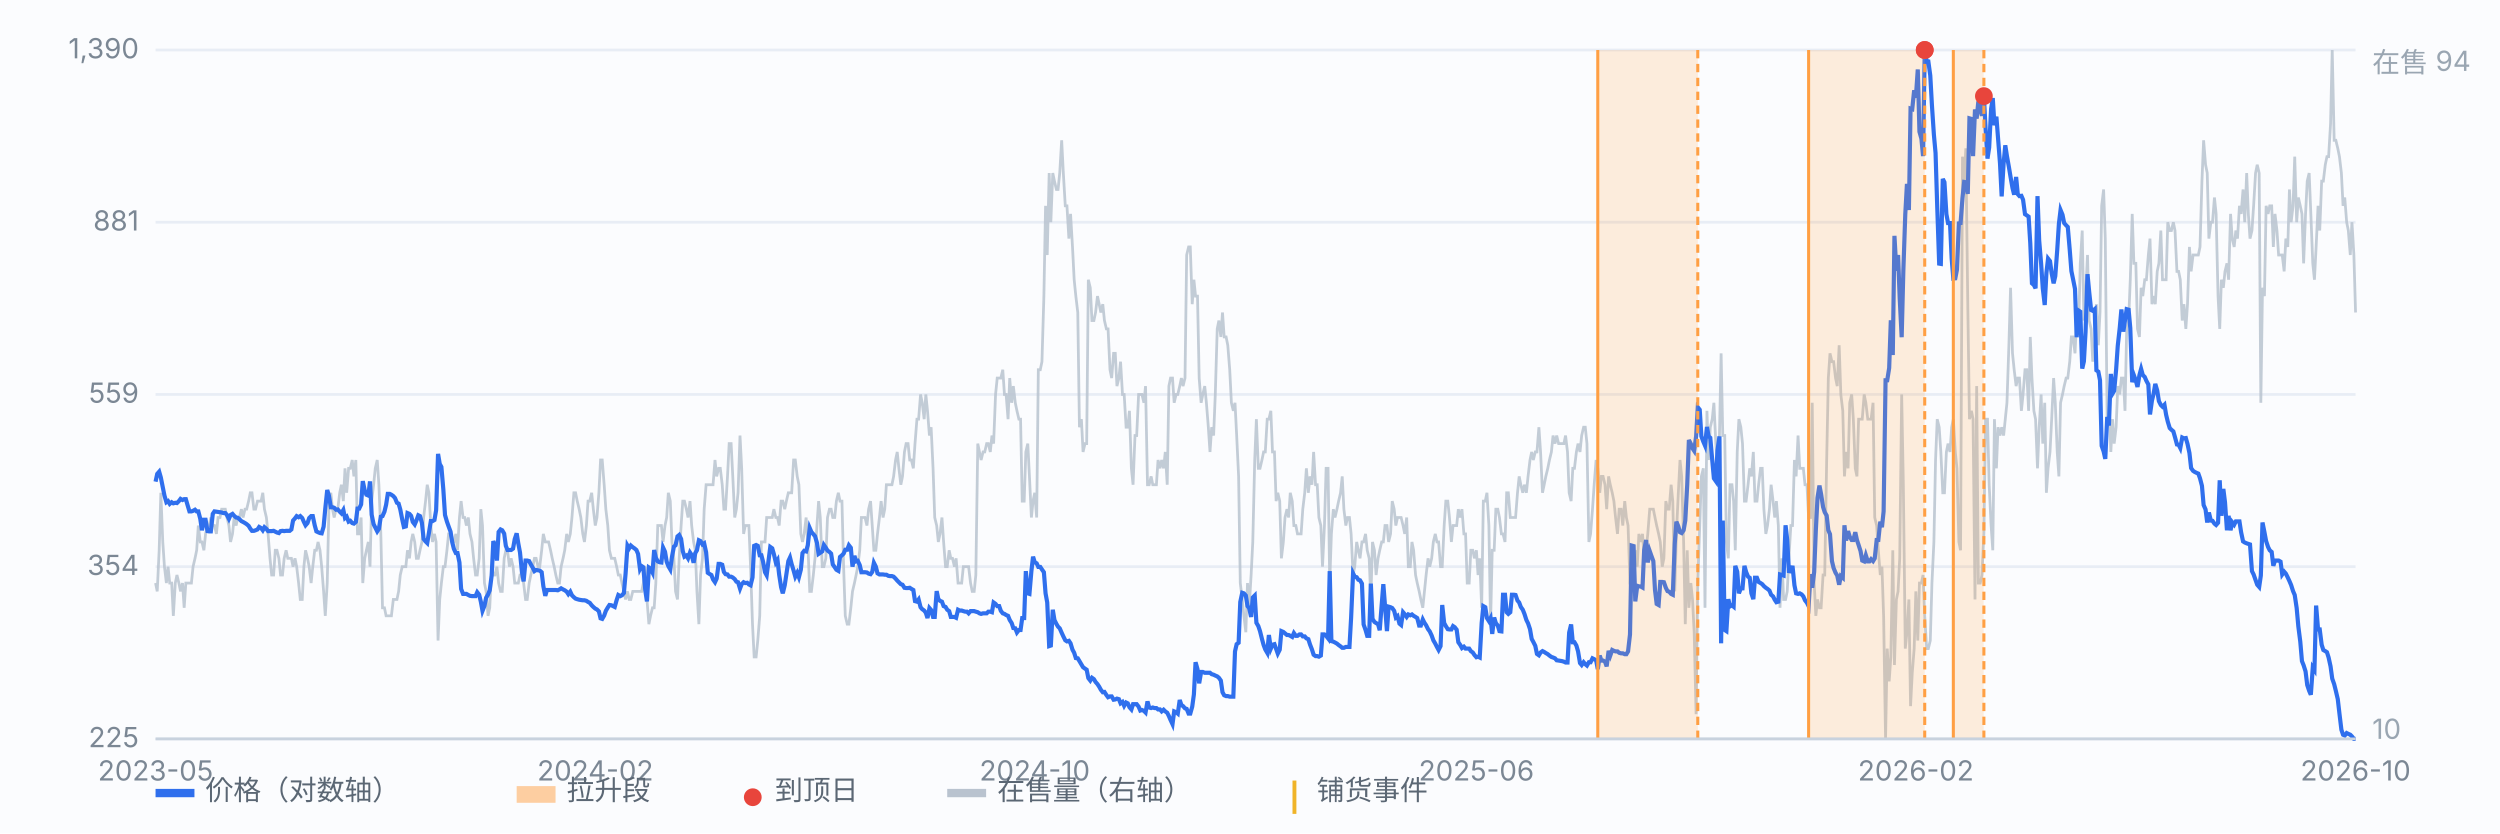
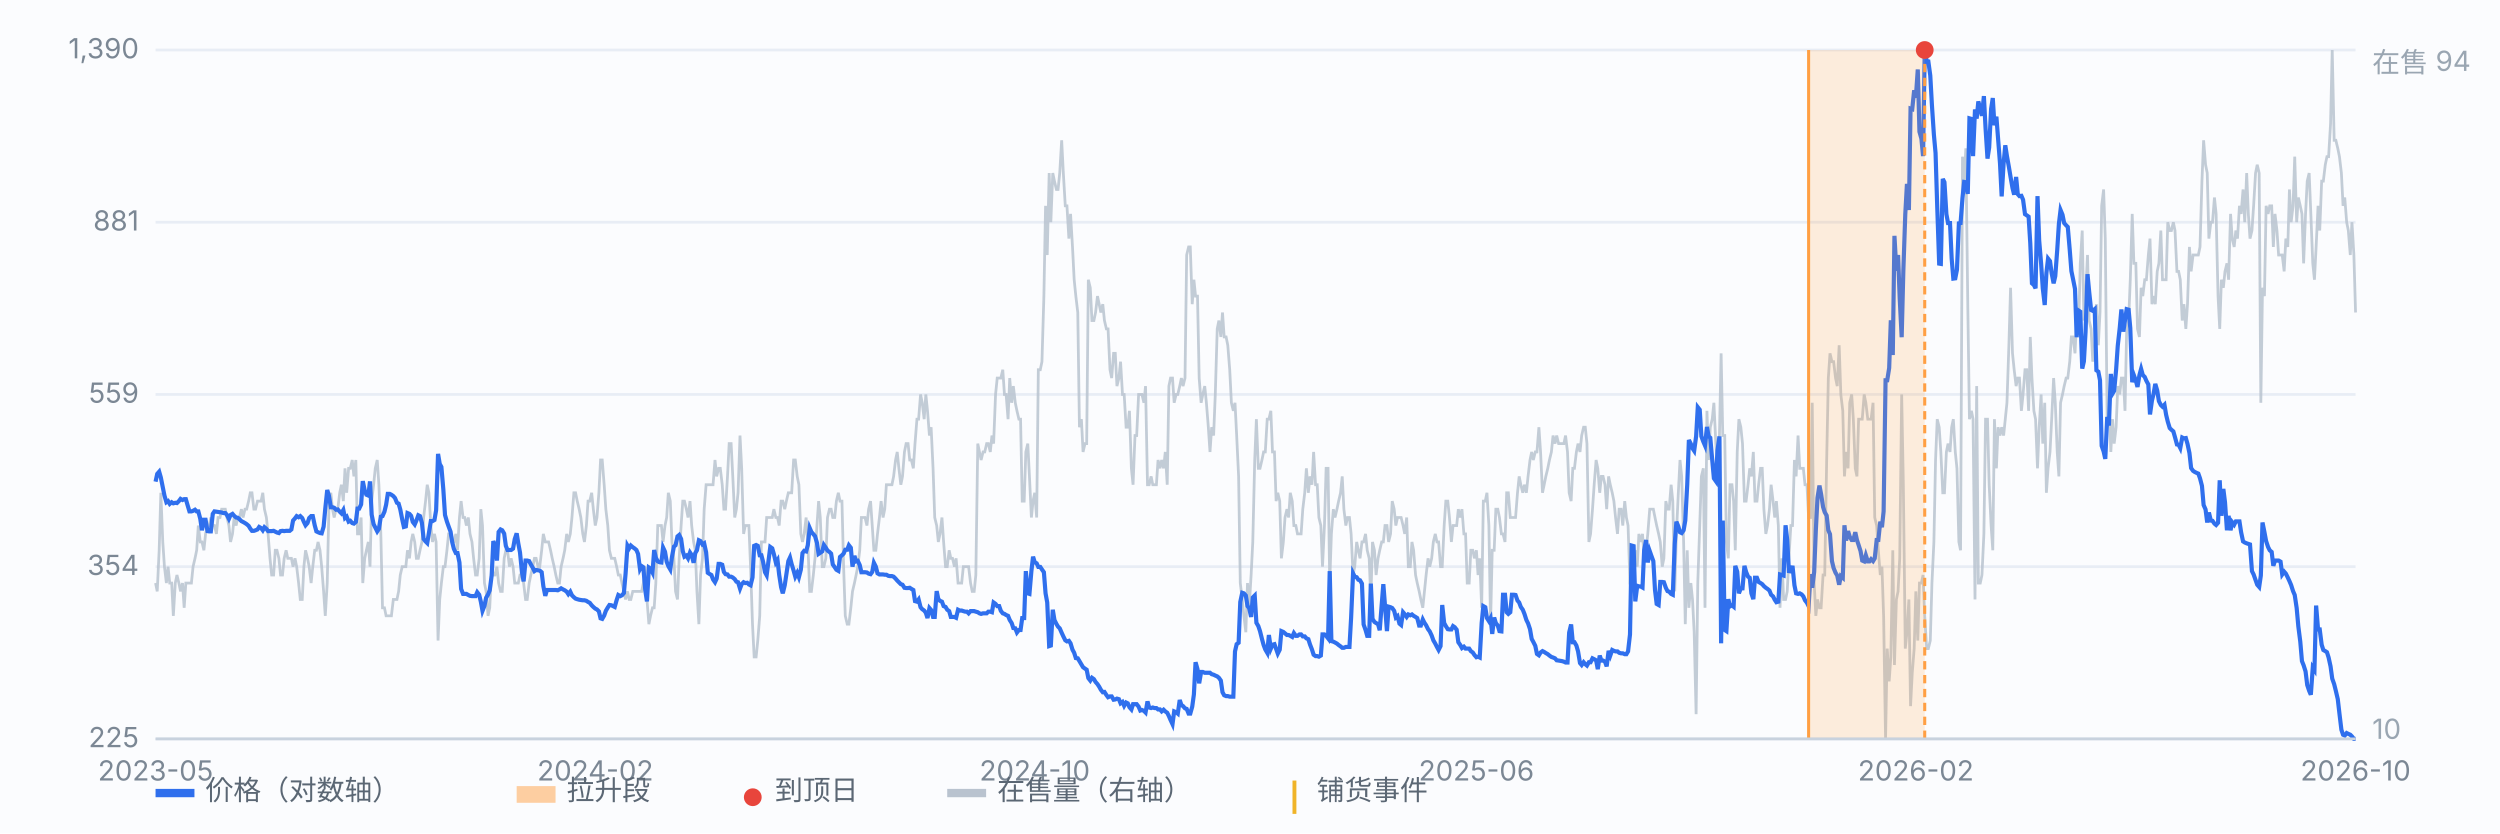
<svg xmlns="http://www.w3.org/2000/svg" viewBox="0 0 900 300" preserveAspectRatio="xMidYMid meet" style="width:100%;max-width:900px;height:auto;display:block" font-family="-apple-system,Segoe UI,Microsoft YaHei,sans-serif" font-size="10">
  <rect x="0" y="0" width="900" height="300" fill="#fbfcfe" />
  <line x1="56" y1="266.0" x2="848" y2="266.0" stroke="#e8edf5" stroke-width="1" />
  <text x="50" y="269.0" text-anchor="end" fill="#7b8794">225</text>
  <line x1="56" y1="204.0" x2="848" y2="204.0" stroke="#e8edf5" stroke-width="1" />
  <text x="50" y="207.0" text-anchor="end" fill="#7b8794">354</text>
  <line x1="56" y1="142.0" x2="848" y2="142.0" stroke="#e8edf5" stroke-width="1" />
  <text x="50" y="145.0" text-anchor="end" fill="#7b8794">559</text>
  <line x1="56" y1="80.0" x2="848" y2="80.0" stroke="#e8edf5" stroke-width="1" />
  <text x="50" y="83.0" text-anchor="end" fill="#7b8794">881</text>
  <line x1="56" y1="18.0" x2="848" y2="18.0" stroke="#e8edf5" stroke-width="1" />
  <text x="50" y="21.0" text-anchor="end" fill="#7b8794">1,390</text>
  <path d="M56.0 209.9 L56.6 212.9 L57.3 198.1 L57.9 177.4 L58.6 195.1 L59.2 204.0 L59.9 209.9 L60.5 204.0 L61.1 209.9 L61.8 209.9 L62.4 221.7 L63.1 209.9 L63.7 207.0 L64.4 209.9 L65.0 212.9 L65.7 209.9 L66.3 218.8 L66.9 209.9 L67.6 209.9 L68.2 209.9 L68.9 209.9 L69.5 204.0 L70.2 201.0 L70.8 198.1 L71.4 189.2 L72.1 195.1 L72.7 195.1 L73.4 198.1 L74.0 192.2 L74.7 189.2 L75.3 189.2 L75.9 186.3 L76.6 189.2 L77.2 189.2 L77.9 192.2 L78.5 186.3 L79.2 186.3 L79.8 183.3 L80.4 183.3 L81.1 183.3 L81.7 186.3 L82.4 189.2 L83.0 195.1 L83.7 192.2 L84.3 186.3 L85.0 189.2 L85.6 186.3 L86.2 186.3 L86.9 183.3 L87.5 186.3 L88.2 183.3 L88.8 183.3 L89.5 180.4 L90.1 177.4 L90.7 177.4 L91.4 183.3 L92.0 183.3 L92.7 180.4 L93.3 180.4 L94.0 180.4 L94.6 177.4 L95.2 183.3 L95.9 186.3 L96.5 192.2 L97.2 201.0 L97.8 207.0 L98.5 207.0 L99.1 198.1 L99.7 198.1 L100.4 201.0 L101.0 207.0 L101.7 207.0 L102.3 201.0 L103.0 198.1 L103.6 201.0 L104.3 201.0 L104.9 201.0 L105.5 204.0 L106.2 201.0 L106.8 204.0 L107.5 209.9 L108.1 215.8 L108.8 215.8 L109.4 204.0 L110.0 198.1 L110.7 201.0 L111.3 204.0 L112.0 209.9 L112.6 204.0 L113.3 198.1 L113.9 198.1 L114.5 195.1 L115.2 198.1 L115.8 204.0 L116.5 212.9 L117.1 221.7 L117.8 209.9 L118.4 183.3 L119.1 177.4 L119.7 183.3 L120.3 186.3 L121.0 183.3 L121.6 183.3 L122.3 177.4 L122.9 174.5 L123.6 180.4 L124.2 168.6 L124.8 177.4 L125.5 168.6 L126.1 168.6 L126.8 165.6 L127.4 171.5 L128.1 165.6 L128.7 192.2 L129.3 192.2 L130.0 186.3 L130.6 209.9 L131.3 201.0 L131.9 198.1 L132.6 195.1 L133.2 204.0 L133.8 180.4 L134.5 174.5 L135.1 168.6 L135.8 165.6 L136.4 174.5 L137.1 192.2 L137.7 218.8 L138.4 218.8 L139.0 221.7 L139.6 221.7 L140.3 221.7 L140.9 221.7 L141.6 215.8 L142.2 215.8 L142.9 215.8 L143.5 212.9 L144.1 207.0 L144.8 204.0 L145.4 204.0 L146.1 204.0 L146.7 198.1 L147.4 201.0 L148.0 195.1 L148.6 192.2 L149.3 195.1 L149.9 201.0 L150.6 201.0 L151.2 198.1 L151.9 195.1 L152.5 186.3 L153.2 180.4 L153.8 174.5 L154.4 177.4 L155.1 189.2 L155.7 195.1 L156.4 192.2 L157.0 195.1 L157.7 230.6 L158.3 215.8 L158.9 209.9 L159.6 204.0 L160.2 204.0 L160.9 198.1 L161.5 192.2 L162.2 192.2 L162.8 195.1 L163.4 195.1 L164.1 192.2 L164.7 198.1 L165.4 186.3 L166.0 180.4 L166.7 186.3 L167.3 186.3 L167.9 189.2 L168.6 186.3 L169.2 192.2 L169.9 195.1 L170.5 201.0 L171.2 207.0 L171.8 207.0 L172.5 201.0 L173.1 183.3 L173.7 189.2 L174.4 209.9 L175.0 212.9 L175.7 221.7 L176.3 218.8 L177.0 204.0 L177.6 207.0 L178.2 207.0 L178.9 204.0 L179.5 209.9 L180.2 212.9 L180.8 212.9 L181.5 201.0 L182.1 198.1 L182.7 198.1 L183.4 204.0 L184.0 201.0 L184.7 204.0 L185.3 209.9 L186.0 209.9 L186.6 209.9 L187.2 207.0 L187.9 207.0 L188.5 209.9 L189.2 215.8 L189.8 215.8 L190.5 209.9 L191.1 207.0 L191.8 204.0 L192.4 201.0 L193.0 201.0 L193.7 204.0 L194.3 204.0 L195.0 198.1 L195.6 192.2 L196.3 195.1 L196.9 195.1 L197.5 195.1 L198.2 198.1 L198.8 201.0 L199.5 204.0 L200.1 207.0 L200.8 209.9 L201.4 209.9 L202.0 204.0 L202.7 201.0 L203.3 198.1 L204.0 192.2 L204.6 195.1 L205.3 192.2 L205.9 186.3 L206.6 177.4 L207.2 177.4 L207.8 180.4 L208.5 183.3 L209.1 186.3 L209.8 192.2 L210.4 195.1 L211.1 189.2 L211.7 180.4 L212.3 180.4 L213.0 177.4 L213.6 183.3 L214.3 189.2 L214.9 186.3 L215.6 177.4 L216.2 165.6 L216.8 165.6 L217.5 174.5 L218.1 183.3 L218.8 189.2 L219.4 198.1 L220.1 201.0 L220.7 201.0 L221.3 201.0 L222.0 204.0 L222.6 207.0 L223.3 207.0 L223.9 209.9 L224.6 212.9 L225.2 215.8 L225.9 212.9 L226.5 215.8 L227.1 215.8 L227.8 212.9 L228.4 212.9 L229.1 212.9 L229.7 212.9 L230.4 212.9 L231.0 212.9 L231.6 209.9 L232.3 204.0 L232.9 215.8 L233.6 224.7 L234.2 221.7 L234.9 218.8 L235.5 218.8 L236.1 209.9 L236.8 189.2 L237.4 189.2 L238.1 189.2 L238.7 195.1 L239.4 189.2 L240.0 186.3 L240.6 177.4 L241.3 180.4 L241.9 195.1 L242.6 201.0 L243.2 212.9 L243.9 215.8 L244.5 201.0 L245.2 189.2 L245.8 180.4 L246.4 180.4 L247.1 183.3 L247.7 186.3 L248.4 180.4 L249.0 189.2 L249.7 195.1 L250.3 198.1 L250.9 212.9 L251.6 224.7 L252.2 207.0 L252.9 201.0 L253.5 183.3 L254.2 174.5 L254.8 174.5 L255.4 174.5 L256.1 174.5 L256.7 174.5 L257.4 165.6 L258.0 171.5 L258.7 168.6 L259.3 168.6 L260.0 174.5 L260.6 183.3 L261.2 183.3 L261.9 171.5 L262.5 159.7 L263.2 159.7 L263.8 171.5 L264.5 186.3 L265.1 183.3 L265.7 177.4 L266.4 156.8 L267.0 168.6 L267.7 192.2 L268.3 189.2 L269.0 189.2 L269.6 189.2 L270.2 204.0 L270.9 224.7 L271.5 236.5 L272.2 236.5 L272.8 230.6 L273.5 221.7 L274.1 195.1 L274.7 195.1 L275.4 195.1 L276.0 186.3 L276.7 186.3 L277.3 186.3 L278.0 186.3 L278.6 183.3 L279.3 186.3 L279.9 186.3 L280.5 189.2 L281.2 180.4 L281.8 180.4 L282.5 183.3 L283.1 180.4 L283.8 177.4 L284.4 177.4 L285.0 177.4 L285.7 165.6 L286.3 165.6 L287.0 171.5 L287.6 174.5 L288.3 192.2 L288.9 195.1 L289.5 192.2 L290.2 186.3 L290.8 195.1 L291.5 212.9 L292.1 212.9 L292.8 207.0 L293.4 201.0 L294.1 189.2 L294.7 180.4 L295.3 186.3 L296.0 204.0 L296.6 204.0 L297.3 201.0 L297.9 186.3 L298.6 183.3 L299.2 183.3 L299.8 186.3 L300.5 186.3 L301.1 180.4 L301.8 177.4 L302.4 180.4 L303.1 180.4 L303.7 204.0 L304.3 221.7 L305.0 224.7 L305.6 224.7 L306.3 218.8 L306.9 212.9 L307.6 209.9 L308.2 207.0 L308.8 204.0 L309.5 198.1 L310.1 186.3 L310.8 186.3 L311.4 186.3 L312.1 189.2 L312.7 183.3 L313.4 180.4 L314.0 189.2 L314.6 198.1 L315.3 198.1 L315.9 192.2 L316.6 186.3 L317.2 180.4 L317.9 186.3 L318.5 183.3 L319.1 174.5 L319.8 174.5 L320.4 174.5 L321.1 174.5 L321.7 171.5 L322.4 165.6 L323.0 162.7 L323.6 168.6 L324.3 174.5 L324.9 171.5 L325.6 162.7 L326.2 159.7 L326.9 159.7 L327.5 165.6 L328.1 165.6 L328.8 168.6 L329.4 159.7 L330.1 150.9 L330.7 150.9 L331.4 142.0 L332.0 145.0 L332.7 150.9 L333.3 142.0 L333.9 147.9 L334.6 156.8 L335.2 153.8 L335.9 168.6 L336.5 186.3 L337.2 189.2 L337.8 195.1 L338.4 192.2 L339.1 186.3 L339.7 195.1 L340.4 204.0 L341.0 204.0 L341.7 198.1 L342.3 201.0 L342.9 201.0 L343.6 204.0 L344.2 201.0 L344.9 209.9 L345.5 209.9 L346.2 209.9 L346.8 204.0 L347.5 204.0 L348.1 204.0 L348.7 204.0 L349.4 209.9 L350.0 212.9 L350.7 212.9 L351.3 207.0 L352.0 159.7 L352.6 162.7 L353.2 165.6 L353.9 162.7 L354.5 162.7 L355.2 159.7 L355.8 159.7 L356.5 162.7 L357.1 156.8 L357.7 159.7 L358.4 142.0 L359.0 136.1 L359.7 136.1 L360.3 136.1 L361.0 133.1 L361.6 142.0 L362.2 142.0 L362.9 150.9 L363.5 136.1 L364.2 145.0 L364.8 139.0 L365.5 145.0 L366.1 147.9 L366.8 150.9 L367.4 150.9 L368.0 180.4 L368.7 180.4 L369.3 162.7 L370.0 159.7 L370.6 171.5 L371.3 186.3 L371.9 180.4 L372.5 177.4 L373.2 186.3 L373.8 133.1 L374.5 133.1 L375.1 130.2 L375.8 106.6 L376.4 74.1 L377.0 91.8 L377.7 62.3 L378.3 80.0 L379.0 62.3 L379.6 65.2 L380.3 68.2 L380.9 68.2 L381.5 62.3 L382.2 50.5 L382.8 62.3 L383.5 74.1 L384.1 74.1 L384.8 85.9 L385.4 77.0 L386.1 88.9 L386.7 100.7 L387.3 106.6 L388.0 112.5 L388.6 153.8 L389.3 150.9 L389.9 162.7 L390.6 159.7 L391.2 159.7 L391.8 100.7 L392.5 103.6 L393.1 115.4 L393.8 115.4 L394.4 112.5 L395.1 106.6 L395.7 109.5 L396.3 112.5 L397.0 109.5 L397.6 115.4 L398.3 118.4 L398.9 118.4 L399.6 133.1 L400.2 136.1 L400.9 127.2 L401.5 127.2 L402.1 139.0 L402.8 136.1 L403.4 130.2 L404.1 142.0 L404.7 142.0 L405.4 153.8 L406.0 153.8 L406.6 147.9 L407.3 168.6 L407.9 174.5 L408.6 156.8 L409.2 156.8 L409.9 142.0 L410.5 142.0 L411.1 142.0 L411.8 145.0 L412.4 139.0 L413.1 174.5 L413.7 174.5 L414.4 171.5 L415.0 174.5 L415.6 174.5 L416.3 174.5 L416.9 165.6 L417.6 168.6 L418.2 165.6 L418.9 168.6 L419.5 162.7 L420.2 174.5 L420.8 139.0 L421.4 136.1 L422.1 136.1 L422.7 145.0 L423.4 142.0 L424.0 142.0 L424.7 139.0 L425.3 136.1 L425.9 139.0 L426.6 136.1 L427.2 91.8 L427.9 88.9 L428.5 88.9 L429.2 109.5 L429.8 100.7 L430.4 106.6 L431.1 106.6 L431.7 136.1 L432.4 145.0 L433.0 142.0 L433.7 139.0 L434.3 145.0 L435.0 153.8 L435.6 162.7 L436.2 153.8 L436.9 156.8 L437.5 142.0 L438.2 118.4 L438.8 115.4 L439.5 121.3 L440.1 112.5 L440.7 121.3 L441.4 121.3 L442.0 124.3 L442.7 133.1 L443.3 145.0 L444.0 147.9 L444.6 145.0 L445.2 156.8 L445.9 171.5 L446.5 209.9 L447.2 215.8 L447.8 221.7 L448.5 227.6 L449.1 209.9 L449.7 218.8 L450.4 207.0 L451.0 195.1 L451.7 165.6 L452.3 150.9 L453.0 168.6 L453.6 168.6 L454.3 165.6 L454.9 162.7 L455.5 162.7 L456.2 150.9 L456.8 150.9 L457.5 147.9 L458.1 162.7 L458.8 162.7 L459.4 180.4 L460.0 177.4 L460.7 180.4 L461.3 201.0 L462.0 195.1 L462.6 186.3 L463.3 183.3 L463.9 186.3 L464.5 177.4 L465.2 180.4 L465.8 189.2 L466.5 189.2 L467.1 192.2 L467.8 192.2 L468.4 192.2 L469.0 183.3 L469.7 177.4 L470.3 168.6 L471.0 177.4 L471.6 171.5 L472.3 174.5 L472.9 162.7 L473.6 174.5 L474.2 174.5 L474.8 186.3 L475.5 189.2 L476.1 204.0 L476.8 189.2 L477.4 168.6 L478.1 168.6 L478.7 209.9 L479.3 192.2 L480.0 183.3 L480.6 186.3 L481.3 183.3 L481.9 180.4 L482.6 177.4 L483.2 171.5 L483.8 183.3 L484.5 189.2 L485.1 186.3 L485.8 186.3 L486.4 192.2 L487.1 207.0 L487.7 204.0 L488.4 195.1 L489.0 198.1 L489.6 201.0 L490.3 195.1 L490.9 195.1 L491.6 192.2 L492.2 198.1 L492.9 201.0 L493.5 215.8 L494.1 195.1 L494.8 198.1 L495.4 207.0 L496.1 201.0 L496.7 198.1 L497.4 195.1 L498.0 195.1 L498.6 189.2 L499.3 189.2 L499.9 195.1 L500.6 192.2 L501.2 180.4 L501.9 183.3 L502.5 189.2 L503.1 186.3 L503.8 186.3 L504.4 186.3 L505.1 189.2 L505.7 192.2 L506.4 186.3 L507.0 204.0 L507.7 204.0 L508.3 195.1 L508.9 198.1 L509.6 207.0 L510.2 209.9 L510.9 212.9 L511.5 215.8 L512.2 218.8 L512.8 212.9 L513.4 207.0 L514.1 201.0 L514.7 204.0 L515.4 201.0 L516.0 195.1 L516.7 192.2 L517.3 195.1 L517.9 195.1 L518.6 204.0 L519.2 204.0 L519.9 189.2 L520.5 180.4 L521.2 180.4 L521.8 186.3 L522.5 195.1 L523.1 189.2 L523.7 189.2 L524.4 189.2 L525.0 183.3 L525.7 186.3 L526.3 183.3 L527.0 192.2 L527.6 192.2 L528.2 209.9 L528.9 209.9 L529.5 198.1 L530.2 198.1 L530.8 201.0 L531.5 198.1 L532.1 207.0 L532.7 201.0 L533.4 218.8 L534.0 180.4 L534.7 180.4 L535.3 177.4 L536.0 189.2 L536.6 224.7 L537.2 198.1 L537.9 198.1 L538.5 183.3 L539.2 183.3 L539.8 186.3 L540.5 192.2 L541.1 192.2 L541.8 195.1 L542.4 177.4 L543.0 177.4 L543.7 186.3 L544.3 186.3 L545.0 186.3 L545.6 186.3 L546.3 177.4 L546.9 171.5 L547.5 174.5 L548.2 177.4 L548.8 174.5 L549.5 177.4 L550.1 171.5 L550.8 165.6 L551.4 162.7 L552.0 165.6 L552.7 162.7 L553.3 162.7 L554.0 153.8 L554.6 162.7 L555.3 177.4 L555.9 174.5 L556.5 171.5 L557.2 168.6 L557.8 165.6 L558.5 162.7 L559.1 156.8 L559.8 159.7 L560.4 156.8 L561.1 159.7 L561.7 159.7 L562.3 159.7 L563.0 159.7 L563.6 156.8 L564.3 162.7 L564.9 177.4 L565.6 180.4 L566.2 168.6 L566.8 168.6 L567.5 162.7 L568.1 159.7 L568.8 162.7 L569.4 156.8 L570.1 153.8 L570.7 153.8 L571.3 159.7 L572.0 195.1 L572.6 192.2 L573.3 183.3 L573.9 174.5 L574.6 165.6 L575.2 168.6 L575.9 177.4 L576.5 171.5 L577.1 171.5 L577.8 174.5 L578.4 183.3 L579.1 171.5 L579.7 174.5 L580.4 177.4 L581.0 180.4 L581.6 186.3 L582.3 192.2 L582.9 183.3 L583.6 183.3 L584.2 189.2 L584.9 180.4 L585.5 186.3 L586.1 189.2 L586.8 209.9 L587.4 209.9 L588.1 204.0 L588.7 198.1 L589.4 204.0 L590.0 192.2 L590.6 195.1 L591.3 192.2 L591.9 201.0 L592.6 198.1 L593.2 192.2 L593.9 183.3 L594.5 183.3 L595.2 183.3 L595.8 186.3 L596.4 189.2 L597.1 192.2 L597.7 195.1 L598.4 204.0 L599.0 201.0 L599.7 180.4 L600.3 183.3 L600.9 183.3 L601.6 174.5 L602.2 180.4 L602.9 212.9 L603.5 192.2 L604.2 177.4 L604.8 165.6 L605.4 171.5 L606.1 195.1 L606.7 224.7 L607.4 198.1 L608.0 218.8 L608.7 209.9 L609.3 215.8 L609.9 227.6 L610.6 257.1 L611.2 209.9 L611.9 189.2 L612.5 171.5 L613.2 168.6 L613.8 218.8 L614.5 147.9 L615.1 165.6 L615.7 153.8 L616.4 150.9 L617.0 145.0 L617.7 159.7 L618.3 168.6 L619.0 156.8 L619.6 127.2 L620.2 156.8 L620.9 156.8 L621.5 195.1 L622.2 201.0 L622.8 174.5 L623.5 174.5 L624.1 180.4 L624.7 198.1 L625.4 162.7 L626.0 150.9 L626.7 153.8 L627.3 159.7 L628.0 180.4 L628.6 180.4 L629.3 174.5 L629.9 168.6 L630.5 171.5 L631.2 162.7 L631.8 180.4 L632.5 180.4 L633.1 174.5 L633.8 168.6 L634.4 168.6 L635.0 183.3 L635.7 192.2 L636.3 189.2 L637.0 183.3 L637.6 174.5 L638.3 180.4 L638.9 186.3 L639.5 180.4 L640.2 189.2 L640.8 218.8 L641.5 201.0 L642.1 215.8 L642.8 215.8 L643.4 212.9 L644.0 201.0 L644.7 189.2 L645.3 189.2 L646.0 165.6 L646.6 171.5 L647.3 156.8 L647.9 168.6 L648.6 168.6 L649.2 168.6 L649.8 174.5 L650.5 174.5 L651.1 186.3 L651.8 186.3 L652.4 145.0 L653.1 209.9 L653.7 221.7 L654.3 215.8 L655.0 218.8 L655.6 218.8 L656.3 207.0 L656.9 207.0 L657.6 165.6 L658.2 136.1 L658.8 127.2 L659.5 130.2 L660.1 130.2 L660.8 136.1 L661.4 139.0 L662.1 124.3 L662.7 142.0 L663.4 147.9 L664.0 171.5 L664.6 162.7 L665.3 168.6 L665.9 145.0 L666.6 142.0 L667.2 150.9 L667.9 168.6 L668.5 171.5 L669.1 150.9 L669.8 150.9 L670.4 150.9 L671.1 142.0 L671.7 145.0 L672.4 150.9 L673.0 150.9 L673.6 150.9 L674.3 145.0 L674.9 186.3 L675.6 189.2 L676.2 198.1 L676.9 207.0 L677.5 204.0 L678.1 221.7 L678.8 266.0 L679.4 233.5 L680.1 245.3 L680.7 236.5 L681.4 198.1 L682.0 239.4 L682.7 215.8 L683.3 212.9 L683.9 201.0 L684.6 142.0 L685.2 174.5 L685.9 233.5 L686.5 227.6 L687.2 215.8 L687.8 254.2 L688.4 242.4 L689.1 233.5 L689.7 212.9 L690.4 230.6 L691.0 209.9 L691.7 209.9 L692.3 207.0 L692.9 221.7 L693.6 233.5 L694.2 233.5 L694.9 230.6 L695.5 209.9 L696.2 195.1 L696.8 165.6 L697.4 150.9 L698.1 153.8 L698.7 162.7 L699.4 177.4 L700.0 177.4 L700.7 162.7 L701.3 159.7 L702.0 162.7 L702.6 153.8 L703.2 150.9 L703.9 162.7 L704.5 168.6 L705.2 195.1 L705.8 198.1 L706.5 56.4 L707.1 65.2 L707.7 53.4 L708.4 109.5 L709.0 150.9 L709.7 147.9 L710.3 150.9 L711.0 215.8 L711.6 139.0 L712.2 209.9 L712.9 209.9 L713.5 207.0 L714.2 192.2 L714.8 150.9 L715.5 150.9 L716.1 174.5 L716.8 189.2 L717.4 198.1 L718.0 150.9 L718.7 168.6 L719.3 153.8 L720.0 156.8 L720.6 153.8 L721.3 156.8 L721.9 150.9 L722.5 145.0 L723.2 124.3 L723.8 103.6 L724.5 127.2 L725.1 133.1 L725.8 139.0 L726.4 136.1 L727.0 136.1 L727.7 147.9 L728.3 142.0 L729.0 133.1 L729.6 133.1 L730.3 147.9 L730.9 121.3 L731.5 136.1 L732.2 147.9 L732.8 150.9 L733.5 168.6 L734.1 153.8 L734.8 142.0 L735.4 159.7 L736.1 145.0 L736.7 177.4 L737.3 168.6 L738.0 162.7 L738.6 150.9 L739.3 136.1 L739.9 145.0 L740.6 162.7 L741.2 171.5 L741.8 145.0 L742.5 142.0 L743.1 139.0 L743.8 136.1 L744.4 136.1 L745.1 130.2 L745.7 121.3 L746.3 121.3 L747.0 127.2 L747.6 115.4 L748.3 118.4 L748.9 94.8 L749.6 83.0 L750.2 115.4 L750.8 106.6 L751.5 91.8 L752.1 115.4 L752.8 118.4 L753.4 130.2 L754.1 124.3 L754.7 109.5 L755.4 124.3 L756.0 112.5 L756.6 74.1 L757.3 68.2 L757.9 85.9 L758.6 153.8 L759.2 142.0 L759.9 162.7 L760.5 150.9 L761.1 159.7 L761.8 153.8 L762.4 139.0 L763.1 142.0 L763.7 136.1 L764.4 136.1 L765.0 147.9 L765.6 118.4 L766.3 115.4 L766.9 100.7 L767.6 77.0 L768.2 94.8 L768.9 94.8 L769.5 118.4 L770.2 121.3 L770.8 103.6 L771.4 106.6 L772.1 100.7 L772.7 100.7 L773.4 91.8 L774.0 85.9 L774.7 109.5 L775.3 106.6 L775.9 109.5 L776.6 97.7 L777.2 94.8 L777.9 83.0 L778.5 100.7 L779.2 100.7 L779.8 100.7 L780.4 80.0 L781.1 83.0 L781.7 83.0 L782.4 80.0 L783.0 83.0 L783.7 97.7 L784.3 97.7 L784.9 100.7 L785.6 115.4 L786.2 109.5 L786.9 118.4 L787.5 109.5 L788.2 88.9 L788.8 97.7 L789.5 91.8 L790.1 91.8 L790.7 91.8 L791.4 91.8 L792.0 88.9 L792.7 65.2 L793.3 50.5 L794.0 59.3 L794.6 62.3 L795.2 85.9 L795.9 80.0 L796.5 80.0 L797.2 71.1 L797.8 77.0 L798.5 106.6 L799.1 118.4 L799.7 100.7 L800.4 103.6 L801.0 97.7 L801.7 94.8 L802.3 100.7 L803.0 77.0 L803.6 85.9 L804.3 88.9 L804.9 83.0 L805.5 85.9 L806.2 74.1 L806.8 77.0 L807.5 68.2 L808.1 80.0 L808.8 62.3 L809.4 77.0 L810.0 85.9 L810.7 83.0 L811.3 74.1 L812.0 62.3 L812.6 59.3 L813.3 62.3 L813.9 145.0 L814.5 103.6 L815.2 106.6 L815.8 74.1 L816.5 77.0 L817.1 74.1 L817.8 74.1 L818.4 88.9 L819.0 77.0 L819.7 83.0 L820.3 91.8 L821.0 91.8 L821.6 91.8 L822.3 97.7 L822.9 85.9 L823.6 88.9 L824.2 68.2 L824.8 80.0 L825.5 74.1 L826.1 56.4 L826.8 80.0 L827.4 71.1 L828.1 74.1 L828.7 77.0 L829.3 94.8 L830.0 77.0 L830.6 65.2 L831.3 62.3 L831.9 77.0 L832.6 94.8 L833.2 100.7 L833.8 88.9 L834.5 74.1 L835.1 83.0 L835.8 65.2 L836.4 65.2 L837.1 59.3 L837.7 56.4 L838.3 56.4 L839.0 44.6 L839.6 18.0 L840.3 50.5 L840.9 50.5 L841.6 53.4 L842.2 56.4 L842.9 62.3 L843.5 74.1 L844.1 71.1 L844.8 80.0 L845.4 83.0 L846.1 91.8 L846.7 80.0 L847.4 91.8 L848.0 112.5" fill="none" stroke="#b9c3cf" stroke-width="1" opacity="0.85" />
  <text x="854" y="26" fill="#9aa6b2">在售 94</text>
  <text x="854" y="266" fill="#9aa6b2">10</text>
  <path d="M56.0 173.4 L56.6 170.6 L57.3 169.8 L57.9 171.9 L58.6 175.4 L59.2 178.4 L59.9 180.8 L60.5 180.4 L61.1 181.4 L61.8 180.8 L62.4 181.2 L63.1 181.0 L63.7 181.1 L64.4 180.4 L65.0 179.6 L65.7 180.0 L66.3 179.7 L66.9 179.7 L67.6 182.1 L68.2 184.1 L68.9 184.1 L69.5 183.9 L70.2 183.5 L70.8 184.1 L71.4 184.1 L72.1 186.8 L72.7 190.9 L73.4 187.1 L74.0 187.1 L74.7 191.2 L75.3 191.3 L75.9 191.3 L76.6 185.0 L77.2 184.1 L77.9 184.2 L78.5 184.3 L79.2 184.4 L79.8 184.5 L80.4 184.7 L81.1 184.7 L81.7 185.4 L82.4 186.8 L83.0 185.4 L83.7 185.0 L84.3 185.7 L85.0 186.3 L85.6 186.4 L86.2 186.9 L86.9 187.6 L87.5 187.9 L88.2 188.3 L88.8 188.7 L89.5 189.3 L90.1 190.3 L90.7 191.1 L91.4 191.1 L92.0 190.9 L92.7 190.6 L93.3 189.7 L94.0 190.1 L94.6 190.9 L95.2 189.8 L95.9 190.4 L96.5 191.2 L97.2 191.2 L97.8 191.2 L98.5 191.1 L99.1 191.4 L99.7 191.7 L100.4 191.9 L101.0 191.2 L101.7 191.1 L102.3 191.2 L103.0 191.1 L103.6 191.1 L104.3 191.1 L104.9 190.6 L105.5 187.4 L106.2 186.6 L106.8 185.8 L107.5 186.2 L108.1 185.8 L108.8 186.5 L109.4 187.9 L110.0 189.1 L110.7 188.3 L111.3 186.5 L112.0 185.8 L112.6 185.8 L113.3 189.1 L113.9 191.3 L114.5 191.6 L115.2 191.9 L115.8 192.0 L116.5 189.6 L117.1 183.1 L117.8 176.4 L118.4 178.4 L119.1 182.6 L119.7 182.6 L120.3 182.8 L121.0 183.5 L121.6 183.4 L122.3 184.2 L122.9 184.8 L123.6 183.6 L124.2 186.5 L124.8 186.0 L125.5 187.8 L126.1 187.5 L126.8 188.3 L127.4 188.5 L128.1 187.9 L128.7 183.1 L129.3 183.1 L130.0 181.6 L130.6 173.2 L131.3 176.6 L131.9 178.1 L132.6 178.4 L133.2 173.3 L133.8 185.3 L134.5 188.7 L135.1 189.9 L135.8 191.3 L136.4 190.4 L137.1 186.0 L137.7 185.8 L138.4 184.2 L139.0 181.7 L139.6 177.8 L140.3 177.8 L140.9 178.1 L141.6 178.6 L142.2 179.3 L142.9 181.0 L143.5 181.3 L144.1 183.4 L144.8 187.0 L145.4 189.7 L146.1 189.5 L146.7 184.7 L147.4 185.0 L148.0 185.7 L148.6 187.9 L149.3 188.8 L149.9 187.4 L150.6 185.5 L151.2 185.8 L151.9 188.3 L152.5 194.0 L153.2 194.9 L153.8 195.5 L154.4 191.9 L155.1 187.6 L155.7 187.6 L156.4 187.2 L157.0 183.7 L157.7 163.4 L158.3 167.0 L158.9 168.1 L159.6 176.2 L160.2 185.4 L160.9 187.8 L161.5 189.5 L162.2 191.4 L162.8 195.2 L163.4 197.6 L164.1 199.1 L164.7 199.1 L165.4 202.5 L166.0 212.0 L166.7 213.8 L167.3 213.8 L167.9 213.8 L168.6 214.2 L169.2 214.5 L169.9 214.6 L170.5 214.6 L171.2 214.6 L171.8 213.2 L172.5 214.1 L173.1 216.6 L173.7 219.9 L174.4 218.1 L175.0 215.2 L175.7 214.0 L176.3 212.5 L177.0 207.2 L177.6 194.8 L178.2 196.2 L178.9 201.8 L179.5 191.5 L180.2 190.6 L180.8 190.9 L181.5 192.1 L182.1 196.5 L182.7 198.0 L183.4 198.0 L184.0 198.0 L184.7 197.5 L185.3 194.1 L186.0 192.0 L186.6 195.7 L187.2 198.9 L187.9 206.0 L188.5 209.3 L189.2 201.8 L189.8 201.8 L190.5 202.0 L191.1 203.2 L191.8 204.4 L192.4 205.6 L193.0 205.2 L193.7 205.3 L194.3 205.4 L195.0 206.0 L195.6 211.0 L196.3 214.5 L196.9 212.4 L197.5 212.4 L198.2 212.4 L198.8 212.4 L199.5 212.4 L200.1 212.4 L200.8 212.5 L201.4 212.2 L202.0 211.8 L202.7 212.2 L203.3 212.5 L204.0 213.0 L204.6 213.9 L205.3 213.0 L205.9 214.3 L206.6 215.0 L207.2 215.5 L207.8 215.7 L208.5 215.9 L209.1 216.0 L209.8 216.1 L210.4 216.1 L211.1 216.3 L211.7 216.7 L212.3 217.0 L213.0 217.9 L213.6 218.5 L214.3 219.1 L214.9 219.4 L215.6 220.1 L216.2 222.6 L216.8 222.8 L217.5 221.6 L218.1 219.9 L218.8 218.7 L219.4 217.8 L220.1 217.9 L220.7 218.2 L221.3 218.5 L222.0 216.0 L222.6 214.2 L223.3 214.6 L223.9 214.3 L224.6 213.5 L225.2 206.6 L225.9 196.4 L226.5 197.4 L227.1 196.4 L227.8 197.0 L228.4 197.4 L229.1 198.0 L229.7 199.4 L230.4 204.9 L231.0 203.8 L231.6 204.2 L232.3 212.5 L232.9 216.5 L233.6 204.3 L234.2 204.7 L234.9 206.1 L235.5 198.0 L236.1 200.8 L236.8 202.1 L237.4 202.4 L238.1 202.5 L238.7 197.1 L239.4 198.6 L240.0 202.2 L240.6 203.8 L241.3 205.0 L241.9 200.5 L242.6 196.8 L243.2 196.3 L243.9 193.1 L244.5 192.6 L245.2 194.0 L245.8 198.4 L246.4 200.4 L247.1 200.0 L247.7 201.0 L248.4 198.9 L249.0 199.8 L249.7 202.6 L250.3 199.1 L250.9 198.1 L251.6 194.5 L252.2 194.8 L252.9 196.0 L253.5 195.6 L254.2 198.8 L254.8 206.2 L255.4 206.6 L256.1 207.0 L256.7 208.6 L257.4 209.6 L258.0 208.3 L258.7 203.0 L259.3 203.0 L260.0 203.3 L260.6 205.9 L261.2 206.7 L261.9 206.8 L262.5 207.6 L263.2 207.6 L263.8 207.9 L264.5 208.5 L265.1 209.4 L265.7 209.6 L266.4 211.9 L267.0 210.3 L267.7 209.6 L268.3 209.9 L269.0 209.8 L269.6 210.4 L270.2 210.7 L270.9 207.9 L271.5 196.5 L272.2 196.2 L272.8 196.5 L273.5 199.9 L274.1 199.9 L274.7 202.2 L275.4 206.0 L276.0 207.1 L276.7 201.6 L277.3 196.9 L278.0 197.4 L278.6 199.5 L279.3 202.5 L279.9 201.6 L280.5 206.9 L281.2 211.4 L281.8 213.6 L282.5 210.7 L283.1 206.7 L283.8 202.0 L284.4 200.7 L285.0 203.1 L285.7 205.4 L286.3 207.6 L287.0 206.2 L287.6 207.8 L288.3 205.1 L288.9 199.1 L289.5 198.3 L290.2 198.5 L290.8 196.3 L291.5 190.1 L292.1 191.5 L292.8 192.3 L293.4 193.0 L294.1 195.4 L294.7 199.4 L295.3 199.0 L296.0 198.5 L296.6 196.2 L297.3 197.2 L297.9 198.2 L298.6 198.7 L299.2 199.3 L299.8 203.2 L300.5 204.2 L301.1 205.1 L301.8 205.5 L302.4 200.5 L303.1 199.9 L303.7 199.3 L304.3 197.9 L305.0 197.9 L305.6 196.3 L306.3 197.2 L306.9 204.0 L307.6 200.1 L308.2 202.1 L308.8 201.9 L309.5 203.4 L310.1 206.0 L310.8 206.0 L311.4 206.0 L312.1 206.1 L312.7 206.5 L313.4 206.7 L314.0 205.9 L314.6 202.6 L315.3 204.0 L315.9 206.4 L316.6 206.8 L317.2 206.8 L317.9 206.8 L318.5 206.9 L319.1 206.9 L319.8 207.3 L320.4 207.4 L321.1 207.4 L321.7 207.6 L322.4 208.3 L323.0 209.0 L323.6 209.6 L324.3 210.3 L324.9 210.5 L325.6 211.6 L326.2 211.7 L326.9 211.7 L327.5 211.6 L328.1 212.0 L328.8 212.4 L329.4 216.4 L330.1 216.6 L330.7 215.8 L331.4 218.6 L332.0 219.3 L332.7 219.8 L333.3 220.6 L333.9 222.5 L334.6 218.9 L335.2 219.6 L335.9 222.1 L336.5 222.1 L337.2 212.8 L337.8 215.7 L338.4 216.3 L339.1 216.6 L339.7 218.2 L340.4 218.5 L341.0 219.5 L341.7 220.0 L342.3 222.1 L342.9 222.1 L343.6 222.1 L344.2 222.4 L344.9 219.5 L345.5 219.8 L346.2 219.8 L346.8 220.0 L347.5 220.2 L348.1 220.2 L348.7 220.8 L349.4 220.0 L350.0 220.0 L350.7 220.0 L351.3 220.2 L352.0 220.4 L352.6 220.8 L353.2 221.0 L353.9 220.8 L354.5 220.8 L355.2 220.8 L355.8 220.2 L356.5 220.2 L357.1 220.4 L357.7 216.9 L358.4 217.4 L359.0 218.2 L359.7 218.2 L360.3 219.9 L361.0 220.8 L361.6 221.0 L362.2 221.4 L362.9 221.7 L363.5 223.2 L364.2 224.3 L364.8 226.1 L365.5 226.2 L366.1 227.7 L366.8 226.8 L367.4 226.8 L368.0 222.5 L368.7 222.5 L369.3 205.6 L370.0 213.6 L370.6 213.8 L371.3 205.6 L371.9 200.4 L372.5 202.4 L373.2 202.8 L373.8 204.1 L374.5 204.1 L375.1 205.0 L375.8 206.0 L376.4 213.6 L377.0 216.9 L377.7 232.6 L378.3 232.4 L379.0 219.5 L379.6 223.2 L380.3 224.6 L380.9 225.6 L381.5 226.2 L382.2 227.8 L382.8 229.1 L383.5 230.5 L384.1 230.9 L384.8 230.7 L385.4 231.6 L386.1 233.9 L386.7 235.0 L387.3 236.9 L388.0 237.0 L388.6 238.0 L389.3 239.2 L389.9 240.2 L390.6 240.7 L391.2 241.1 L391.8 244.1 L392.5 245.0 L393.1 244.0 L393.8 244.5 L394.4 245.5 L395.1 246.3 L395.7 247.2 L396.3 248.3 L397.0 249.2 L397.6 249.1 L398.3 250.2 L398.9 251.0 L399.6 250.7 L400.2 250.7 L400.9 251.9 L401.5 251.8 L402.1 251.5 L402.8 251.7 L403.4 253.2 L404.1 252.7 L404.7 254.1 L405.4 252.9 L406.0 253.2 L406.6 254.6 L407.3 255.4 L407.9 253.5 L408.6 253.5 L409.2 253.5 L409.9 254.4 L410.5 255.8 L411.1 255.6 L411.8 255.9 L412.4 256.5 L413.1 252.5 L413.7 254.7 L414.4 254.9 L415.0 254.7 L415.6 254.9 L416.3 254.9 L416.9 255.4 L417.6 255.4 L418.2 256.1 L418.9 255.5 L419.5 256.1 L420.2 256.6 L420.8 257.8 L421.4 259.2 L422.1 260.7 L422.7 256.1 L423.4 256.4 L424.0 256.9 L424.7 252.0 L425.3 253.8 L425.9 254.2 L426.6 255.0 L427.2 255.2 L427.9 256.9 L428.5 256.9 L429.2 254.4 L429.8 250.0 L430.4 238.4 L431.1 240.9 L431.7 246.0 L432.4 241.9 L433.0 241.9 L433.7 242.2 L434.3 242.2 L435.0 242.2 L435.6 242.2 L436.2 242.7 L436.9 242.9 L437.5 243.2 L438.2 243.5 L438.8 244.0 L439.5 245.0 L440.1 249.2 L440.7 250.3 L441.4 250.6 L442.0 250.6 L442.7 250.8 L443.3 250.8 L444.0 250.8 L444.6 234.5 L445.2 231.9 L445.9 231.4 L446.5 216.7 L447.2 213.4 L447.8 213.6 L448.5 214.4 L449.1 218.2 L449.7 218.9 L450.4 222.1 L451.0 215.1 L451.7 214.4 L452.3 224.2 L453.0 225.4 L453.6 227.2 L454.3 230.0 L454.9 232.2 L455.5 233.8 L456.2 235.0 L456.8 228.6 L457.5 233.5 L458.1 232.1 L458.8 231.9 L459.4 233.6 L460.0 235.3 L460.7 233.9 L461.3 227.2 L462.0 227.5 L462.6 228.0 L463.3 228.6 L463.9 228.6 L464.5 228.9 L465.2 229.3 L465.8 227.9 L466.5 228.9 L467.1 228.9 L467.8 228.4 L468.4 228.4 L469.0 229.1 L469.7 229.1 L470.3 229.8 L471.0 230.1 L471.6 232.0 L472.3 233.8 L472.9 235.7 L473.6 236.2 L474.2 236.2 L474.8 236.4 L475.5 236.0 L476.1 228.4 L476.8 228.4 L477.4 228.9 L478.1 229.8 L478.7 205.6 L479.3 230.8 L480.0 231.0 L480.6 231.3 L481.3 231.7 L481.9 232.2 L482.6 232.7 L483.2 233.2 L483.8 233.2 L484.5 232.9 L485.1 232.9 L485.8 232.9 L486.4 222.4 L487.1 206.4 L487.7 207.6 L488.4 207.8 L489.0 208.7 L489.6 208.9 L490.3 210.1 L490.9 224.8 L491.6 226.8 L492.2 228.9 L492.9 228.9 L493.5 210.1 L494.1 222.8 L494.8 223.9 L495.4 224.3 L496.1 224.7 L496.7 226.9 L497.4 217.8 L498.0 210.3 L498.6 218.0 L499.3 227.2 L499.9 218.4 L500.6 218.6 L501.2 218.9 L501.9 219.9 L502.5 222.3 L503.1 221.8 L503.8 224.5 L504.4 225.0 L505.1 220.4 L505.7 221.1 L506.4 222.1 L507.0 221.2 L507.7 221.5 L508.3 221.2 L508.9 221.7 L509.6 222.1 L510.2 222.5 L510.9 225.2 L511.5 225.2 L512.2 223.0 L512.8 224.2 L513.4 225.1 L514.1 226.5 L514.7 227.3 L515.4 228.8 L516.0 230.5 L516.7 231.7 L517.3 232.9 L517.9 234.0 L518.6 232.6 L519.2 217.8 L519.9 224.3 L520.5 225.4 L521.2 226.5 L521.8 226.6 L522.5 226.6 L523.1 225.4 L523.7 225.8 L524.4 226.7 L525.0 231.2 L525.7 232.2 L526.3 233.3 L527.0 232.8 L527.6 233.5 L528.2 233.5 L528.9 233.5 L529.5 234.4 L530.2 234.9 L530.8 235.8 L531.5 236.6 L532.1 236.4 L532.7 236.7 L533.4 224.3 L534.0 218.2 L534.7 218.6 L535.3 222.5 L536.0 223.6 L536.6 222.5 L537.2 228.2 L537.9 222.3 L538.5 224.3 L539.2 225.2 L539.8 227.2 L540.5 227.3 L541.1 214.1 L541.8 214.1 L542.4 220.4 L543.0 221.0 L543.7 220.4 L544.3 214.1 L545.0 214.1 L545.6 214.2 L546.3 216.2 L546.9 216.9 L547.5 218.5 L548.2 219.5 L548.8 221.0 L549.5 223.2 L550.1 224.4 L550.8 226.5 L551.4 230.0 L552.0 231.1 L552.7 232.5 L553.3 235.4 L554.0 235.9 L554.6 234.9 L555.3 234.4 L555.9 234.7 L556.5 235.1 L557.2 235.5 L557.8 236.0 L558.5 236.5 L559.1 236.7 L559.8 237.0 L560.4 237.7 L561.1 237.8 L561.7 237.9 L562.3 238.0 L563.0 238.2 L563.6 238.5 L564.3 238.5 L564.9 227.7 L565.6 224.8 L566.2 231.2 L566.8 231.2 L567.5 232.4 L568.1 234.5 L568.8 238.7 L569.4 239.4 L570.1 238.4 L570.7 239.1 L571.3 239.6 L572.0 238.4 L572.6 238.4 L573.3 237.0 L573.9 237.3 L574.6 237.7 L575.2 240.9 L575.9 236.0 L576.5 237.8 L577.1 237.8 L577.8 238.2 L578.4 239.9 L579.1 234.3 L579.7 236.0 L580.4 234.0 L581.0 234.3 L581.6 234.5 L582.3 234.5 L582.9 235.0 L583.6 235.2 L584.2 235.2 L584.9 235.5 L585.5 235.5 L586.1 234.5 L586.8 228.4 L587.4 196.4 L588.1 196.6 L588.7 216.5 L589.4 210.9 L590.0 211.1 L590.6 211.1 L591.3 211.5 L591.9 198.0 L592.6 194.4 L593.2 202.5 L593.9 198.4 L594.5 200.1 L595.2 202.0 L595.8 212.4 L596.4 217.4 L597.1 217.8 L597.7 209.5 L598.4 209.5 L599.0 209.6 L599.7 211.6 L600.3 212.8 L600.9 213.0 L601.6 213.8 L602.2 214.1 L602.9 195.8 L603.5 187.8 L604.2 189.5 L604.8 191.6 L605.4 191.9 L606.1 190.9 L606.7 187.4 L607.4 174.5 L608.0 158.4 L608.7 159.8 L609.3 161.4 L609.9 162.3 L610.6 157.1 L611.2 146.6 L611.9 147.5 L612.5 157.1 L613.2 159.0 L613.8 160.4 L614.5 153.7 L615.1 157.1 L615.7 157.6 L616.4 165.6 L617.0 172.2 L617.7 173.2 L618.3 162.1 L619.0 157.1 L619.6 231.6 L620.2 187.4 L620.9 226.8 L621.5 227.2 L622.2 215.7 L622.8 218.3 L623.5 217.9 L624.1 218.4 L624.7 203.7 L625.4 205.8 L626.0 213.6 L626.7 211.8 L627.3 211.8 L628.0 203.7 L628.6 205.9 L629.3 207.6 L629.9 208.0 L630.5 213.6 L631.2 215.7 L631.8 208.0 L632.5 208.0 L633.1 209.5 L633.8 209.9 L634.4 210.3 L635.0 211.0 L635.7 211.6 L636.3 212.0 L637.0 212.6 L637.6 214.1 L638.3 214.7 L638.9 215.9 L639.5 216.8 L640.2 216.6 L640.8 206.8 L641.5 207.0 L642.1 207.2 L642.8 189.1 L643.4 194.4 L644.0 205.6 L644.7 205.7 L645.3 203.7 L646.0 210.7 L646.6 213.6 L647.3 213.8 L647.9 213.6 L648.6 214.0 L649.2 214.7 L649.8 216.1 L650.5 217.0 L651.1 218.2 L651.8 206.7 L652.4 211.6 L653.1 205.9 L653.7 190.9 L654.3 179.2 L655.0 174.8 L655.6 177.9 L656.3 182.5 L656.9 184.4 L657.6 185.6 L658.2 190.9 L658.8 192.3 L659.5 202.0 L660.1 204.5 L660.8 206.2 L661.4 207.2 L662.1 210.5 L662.7 207.4 L663.4 208.0 L664.0 189.1 L664.6 194.6 L665.3 191.2 L665.9 193.2 L666.6 194.4 L667.2 194.4 L667.9 191.6 L668.5 194.4 L669.1 196.2 L669.8 198.4 L670.4 201.8 L671.1 202.1 L671.7 199.9 L672.4 202.1 L673.0 202.1 L673.6 201.3 L674.3 202.0 L674.9 201.0 L675.6 194.4 L676.2 194.4 L676.9 187.8 L677.5 189.8 L678.1 184.1 L678.8 136.9 L679.4 136.9 L680.1 132.5 L680.7 115.3 L681.4 127.8 L682.0 84.9 L682.7 97.5 L683.3 91.8 L683.9 107.5 L684.6 121.4 L685.2 97.6 L685.9 77.1 L686.5 66.2 L687.2 75.6 L687.8 39.1 L688.4 39.3 L689.1 32.5 L689.7 35.2 L690.4 25.0 L691.0 47.4 L691.7 49.9 L692.3 56.2 L692.9 18.0 L693.6 22.0 L694.2 22.1 L694.9 27.2 L695.5 38.0 L696.2 48.5 L696.8 55.1 L697.4 74.4 L698.1 94.9 L698.7 95.0 L699.4 64.4 L700.0 65.6 L700.7 77.1 L701.3 80.3 L702.0 80.3 L702.6 93.1 L703.2 100.3 L703.9 100.2 L704.5 97.1 L705.2 80.4 L705.8 80.3 L706.5 71.2 L707.1 65.5 L707.7 65.6 L708.4 69.8 L709.0 42.6 L709.7 42.8 L710.3 56.2 L711.0 39.4 L711.6 42.7 L712.2 36.5 L712.9 39.2 L713.5 41.7 L714.2 34.6 L714.8 46.2 L715.5 57.1 L716.1 53.1 L716.8 39.2 L717.4 35.3 L718.0 45.1 L718.7 42.0 L719.3 49.8 L720.0 58.8 L720.6 70.7 L721.3 58.8 L721.9 52.3 L722.5 56.2 L723.2 60.1 L723.8 63.7 L724.5 67.7 L725.1 70.1 L725.8 63.7 L726.4 69.9 L727.0 70.6 L727.7 70.5 L728.3 71.9 L729.0 77.1 L729.6 77.5 L730.3 78.0 L730.9 87.6 L731.5 102.0 L732.2 102.6 L732.8 103.8 L733.5 70.6 L734.1 86.5 L734.8 94.9 L735.4 103.8 L736.1 109.8 L736.7 98.3 L737.3 93.1 L738.0 94.0 L738.6 98.4 L739.3 102.0 L739.9 99.4 L740.6 90.0 L741.2 80.6 L741.8 75.6 L742.5 77.3 L743.1 80.3 L743.8 81.1 L744.4 81.7 L745.1 89.9 L745.7 97.6 L746.3 100.5 L747.0 104.0 L747.6 121.4 L748.3 111.8 L748.9 112.2 L749.6 132.7 L750.2 130.1 L750.8 119.5 L751.5 98.7 L752.1 105.0 L752.8 111.6 L753.4 111.9 L754.1 111.3 L754.7 133.3 L755.4 133.8 L756.0 136.9 L756.6 160.5 L757.3 162.5 L757.9 165.2 L758.6 150.1 L759.2 153.2 L759.9 134.6 L760.5 141.7 L761.1 140.7 L761.8 133.1 L762.4 124.4 L763.1 118.1 L763.7 111.4 L764.4 119.4 L765.0 115.3 L765.6 111.3 L766.3 111.5 L766.9 118.1 L767.6 137.6 L768.2 135.1 L768.9 137.0 L769.5 139.3 L770.2 135.0 L770.8 132.8 L771.4 135.0 L772.1 135.7 L772.7 137.1 L773.4 138.4 L774.0 149.2 L774.7 144.2 L775.3 141.7 L775.9 138.2 L776.6 140.6 L777.2 144.4 L777.9 145.8 L778.5 146.4 L779.2 145.7 L779.8 149.3 L780.4 151.8 L781.1 154.1 L781.7 154.7 L782.4 155.3 L783.0 157.4 L783.7 160.0 L784.3 160.1 L784.9 161.3 L785.6 157.5 L786.2 157.8 L786.9 157.7 L787.5 159.8 L788.2 163.1 L788.8 168.5 L789.5 169.5 L790.1 169.9 L790.7 170.2 L791.4 170.5 L792.0 172.2 L792.7 174.9 L793.3 181.8 L794.0 183.4 L794.6 188.1 L795.2 184.5 L795.9 187.4 L796.5 187.5 L797.2 188.5 L797.8 189.0 L798.5 188.2 L799.1 172.9 L799.7 185.7 L800.4 176.0 L801.0 180.8 L801.7 190.9 L802.3 185.7 L803.0 190.9 L803.6 188.0 L804.3 188.9 L804.9 187.7 L805.5 187.7 L806.2 187.7 L806.8 191.6 L807.5 194.9 L808.1 195.3 L808.8 195.6 L809.4 195.8 L810.0 196.0 L810.7 205.6 L811.3 206.8 L812.0 208.8 L812.6 210.5 L813.3 211.3 L813.9 207.2 L814.5 188.1 L815.2 191.6 L815.8 194.8 L816.5 196.9 L817.1 198.1 L817.8 198.7 L818.4 203.7 L819.0 201.8 L819.7 201.8 L820.3 201.8 L821.0 202.2 L821.6 206.8 L822.3 205.8 L822.9 206.5 L823.6 207.9 L824.2 209.2 L824.8 210.6 L825.5 212.8 L826.1 214.2 L826.8 218.9 L827.4 225.5 L828.1 231.0 L828.7 238.0 L829.3 239.5 L830.0 241.7 L830.6 246.6 L831.3 248.7 L831.9 250.1 L832.6 240.3 L833.2 241.2 L833.8 218.0 L834.5 226.6 L835.1 226.6 L835.8 232.1 L836.4 234.0 L837.1 234.4 L837.7 234.8 L838.3 236.7 L839.0 239.9 L839.6 244.3 L840.3 246.3 L840.9 248.7 L841.6 251.7 L842.2 256.9 L842.9 262.7 L843.5 264.5 L844.1 264.8 L844.8 263.9 L845.4 264.2 L846.1 264.5 L846.7 265.1 L847.4 266.0 L848.0 266.0" fill="none" stroke="#2f6fed" stroke-width="1.5" />
-   <rect x="575.2" y="18" width="36.0" height="248" fill="#ff9f43" opacity="0.18" />
-   <line x1="575.2" y1="18" x2="575.2" y2="266" stroke="#ff9f43" stroke-width="1.1" />
-   <line x1="611.2" y1="18" x2="611.2" y2="266" stroke="#ff9f43" stroke-width="1.1" stroke-dasharray="3 2" />
-   <circle cx="692.9" cy="18.0" r="3.2" fill="#e8453c" />
  <rect x="651.1" y="18" width="41.8" height="248" fill="#ff9f43" opacity="0.18" />
  <line x1="651.1" y1="18" x2="651.1" y2="266" stroke="#ff9f43" stroke-width="1.1" />
  <line x1="692.9" y1="18" x2="692.9" y2="266" stroke="#ff9f43" stroke-width="1.1" stroke-dasharray="3 2" />
  <circle cx="692.9" cy="18.0" r="3.2" fill="#e8453c" />
-   <rect x="703.2" y="18" width="10.9" height="248" fill="#ff9f43" opacity="0.18" />
-   <line x1="703.2" y1="18" x2="703.2" y2="266" stroke="#ff9f43" stroke-width="1.1" />
-   <line x1="714.2" y1="18" x2="714.2" y2="266" stroke="#ff9f43" stroke-width="1.1" stroke-dasharray="3 2" />
-   <circle cx="714.2" cy="34.6" r="3.2" fill="#e8453c" />
  <line x1="56" y1="266" x2="848" y2="266" stroke="#c8d2de" stroke-width="1" />
  <text x="56.0" y="281" text-anchor="middle" fill="#7b8794">2023-05</text>
  <text x="214.3" y="281" text-anchor="middle" fill="#7b8794">2024-02</text>
  <text x="372.5" y="281" text-anchor="middle" fill="#7b8794">2024-10</text>
  <text x="531.5" y="281" text-anchor="middle" fill="#7b8794">2025-06</text>
  <text x="689.7" y="281" text-anchor="middle" fill="#7b8794">2026-02</text>
  <text x="848.0" y="281" text-anchor="middle" fill="#7b8794">2026-10</text>
  <g transform="translate(56,292)">
    <rect x="0" y="-8" width="14" height="3" fill="#2f6fed" />
    <text x="18" y="-4" fill="#5b6774">价格（对数轴）</text>
    <rect x="130" y="-9" width="14" height="6" fill="#ff9f43" opacity="0.5" />
    <text x="148" y="-4" fill="#5b6774">拉升段</text>
    <circle cx="215" cy="-5" r="3.2" fill="#e8453c" />
    <text x="223" y="-4" fill="#5b6774">到顶日</text>
    <rect x="285" y="-8" width="14" height="3" fill="#b9c3cf" />
    <text x="303" y="-4" fill="#5b6774">在售量（右轴）</text>
    <line x1="410" y1="-11" x2="410" y2="1" stroke="#f0b429" stroke-width="1.4" />
    <text x="418" y="-4" fill="#5b6774">铺货事件</text>
  </g>
</svg>
